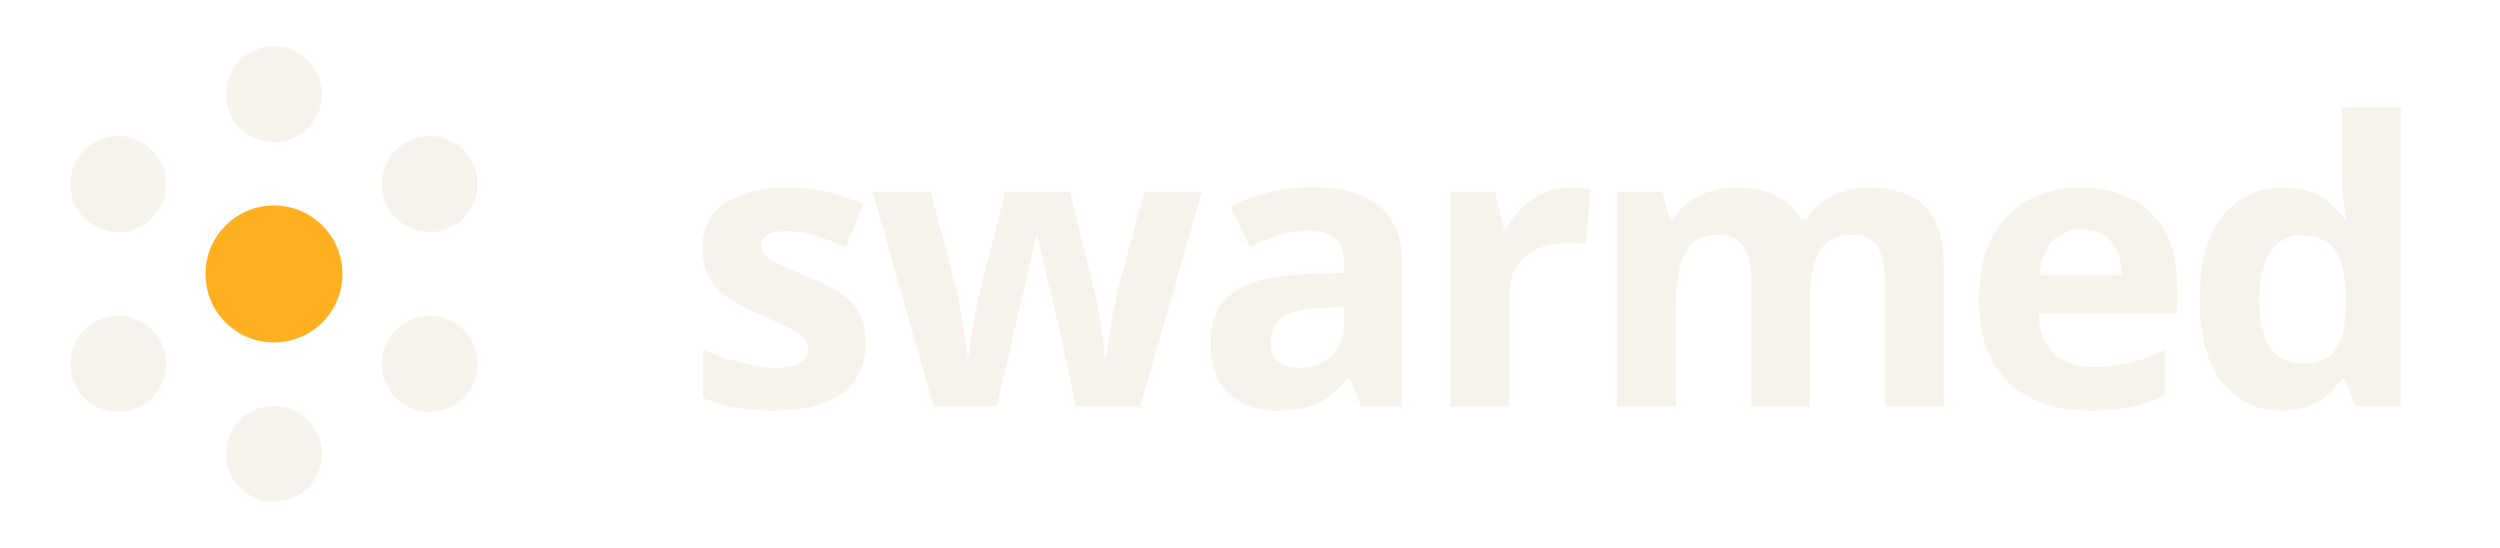
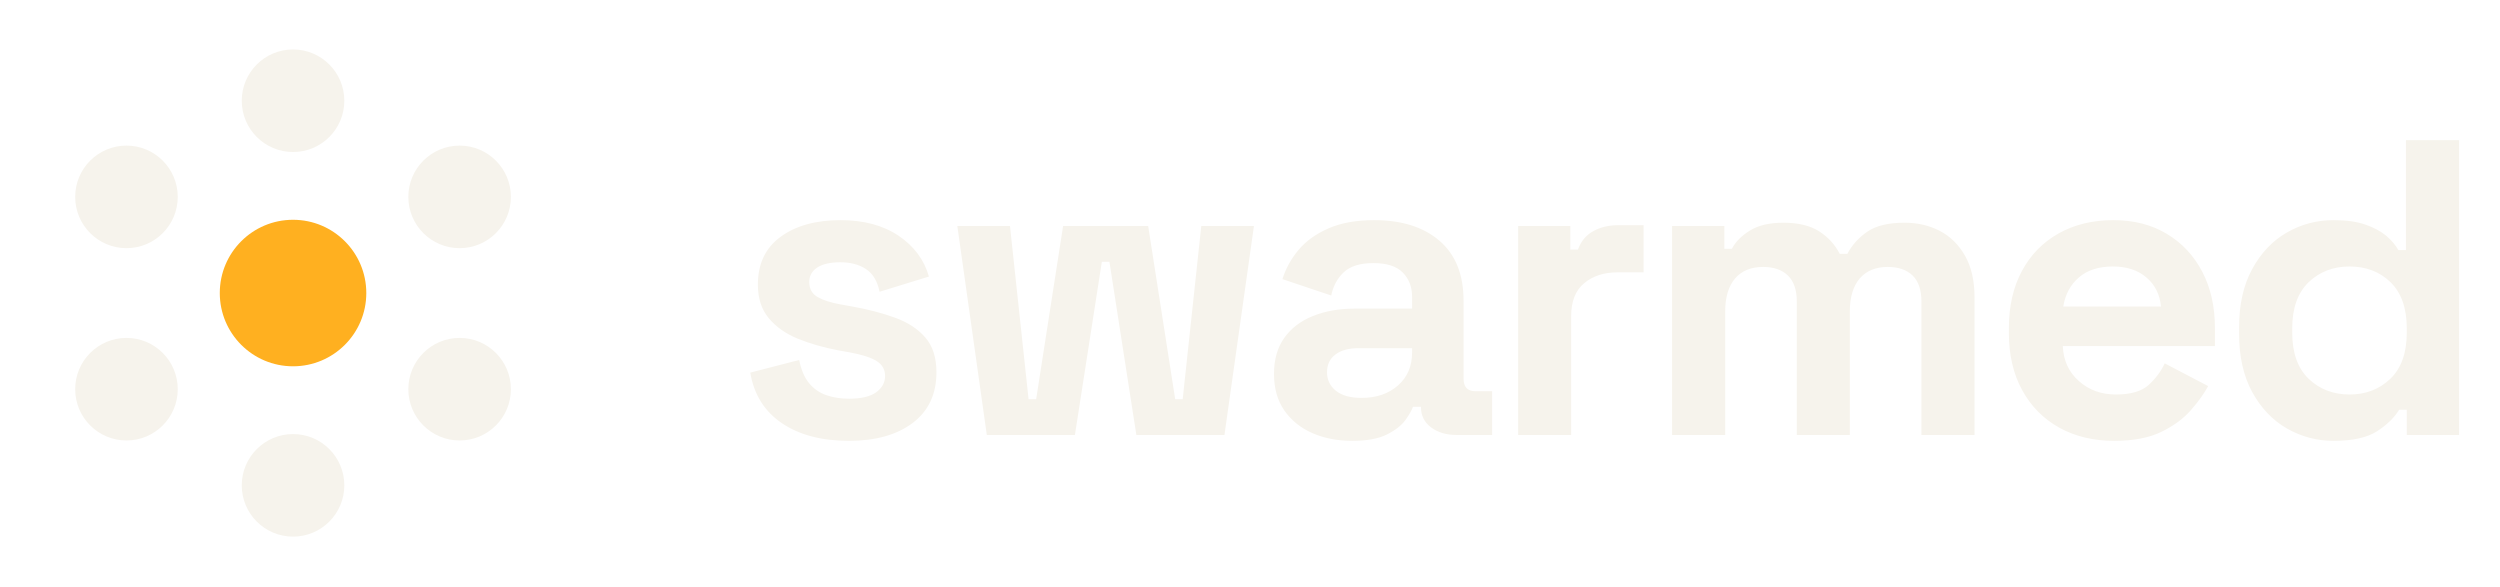
- <svg xmlns="http://www.w3.org/2000/svg" viewBox="0 0 292 64" role="img" aria-label="Swarmed">
+ <svg xmlns="http://www.w3.org/2000/svg" viewBox="0 0 273 64" role="img" aria-label="Swarmed">
  <circle cx="32.00" cy="11.00" r="5.6" fill="#f6f3ec" />
  <circle cx="50.19" cy="21.50" r="5.6" fill="#f6f3ec" />
  <circle cx="50.19" cy="42.50" r="5.6" fill="#f6f3ec" />
  <circle cx="32.00" cy="53.00" r="5.6" fill="#f6f3ec" />
  <circle cx="13.81" cy="42.50" r="5.6" fill="#f6f3ec" />
  <circle cx="13.81" cy="21.50" r="5.6" fill="#f6f3ec" />
  <circle cx="32" cy="32" r="8" fill="#ffb020" />
-   <text x="80" y="47.5" font-family="'Space Grotesk', system-ui, sans-serif" font-weight="700" font-size="46" letter-spacing="-1.4" fill="#f6f3ec">swarmed</text>
+   <path fill="#f6f3ec" d="M92.7 48.14Q88.23 48.14 85.38 46.21Q82.53 44.28 81.93 40.69L87.27 39.31Q87.59 40.92 88.35 41.84Q89.11 42.76 90.23 43.15Q91.36 43.54 92.7 43.54Q94.72 43.54 95.69 42.83Q96.65 42.12 96.65 41.06Q96.65 40 95.73 39.43Q94.81 38.85 92.79 38.48L91.5 38.25Q89.11 37.79 87.13 36.99Q85.15 36.18 83.96 34.76Q82.76 33.33 82.76 31.08Q82.76 27.67 85.24 25.86Q87.73 24.04 91.78 24.04Q95.59 24.04 98.12 25.74Q100.65 27.44 101.44 30.2L96.05 31.86Q95.69 30.11 94.56 29.38Q93.43 28.64 91.78 28.64Q90.12 28.64 89.25 29.21Q88.37 29.79 88.37 30.8Q88.37 31.91 89.29 32.44Q90.21 32.96 91.78 33.24L93.06 33.47Q95.64 33.93 97.73 34.69Q99.83 35.45 101.04 36.85Q102.26 38.25 102.26 40.65Q102.26 44.23 99.66 46.19Q97.07 48.14 92.7 48.14ZM107.76 47.5 104.54 24.68H110.29L112.32 43.59H113.15L116.09 24.68H125.38L128.33 43.59H129.15L131.18 24.68H136.93L133.71 47.5H124.09L121.15 28.59H120.32L117.38 47.5ZM147.67 48.14Q145.23 48.14 143.3 47.29Q141.37 46.44 140.24 44.81Q139.12 43.18 139.12 40.83Q139.12 38.48 140.24 36.9Q141.37 35.31 143.37 34.51Q145.37 33.7 147.95 33.7H154.2V32.41Q154.2 30.8 153.19 29.77Q152.18 28.73 149.97 28.73Q147.81 28.73 146.75 29.72Q145.69 30.71 145.37 32.27L140.04 30.48Q140.59 28.73 141.81 27.28Q143.03 25.83 145.07 24.94Q147.12 24.04 150.06 24.04Q154.57 24.04 157.19 26.29Q159.82 28.55 159.82 32.83V41.34Q159.82 42.72 161.1 42.72H162.94V47.5H159.08Q157.38 47.5 156.27 46.67Q155.17 45.84 155.17 44.46V44.42H154.3Q154.11 44.97 153.47 45.87Q152.82 46.76 151.44 47.45Q150.06 48.14 147.67 48.14ZM148.68 43.45Q151.12 43.45 152.66 42.09Q154.2 40.74 154.2 38.48V38.02H148.36Q146.75 38.02 145.83 38.71Q144.91 39.4 144.91 40.65Q144.91 41.89 145.88 42.67Q146.84 43.45 148.68 43.45ZM165.78 47.5V24.68H171.48V27.26H172.31Q172.81 25.88 173.99 25.24Q175.16 24.59 176.72 24.59H179.48V29.74H176.63Q174.42 29.74 173 30.92Q171.57 32.09 171.57 34.53V47.5ZM182.59 47.5V24.68H188.3V27.17H189.12Q189.72 26.02 191.1 25.17Q192.48 24.32 194.74 24.32Q197.17 24.32 198.65 25.26Q200.12 26.2 200.9 27.72H201.73Q202.51 26.25 203.94 25.28Q205.36 24.32 207.98 24.32Q210.1 24.32 211.82 25.21Q213.55 26.11 214.58 27.93Q215.62 29.74 215.62 32.5V47.5H209.82V32.92Q209.82 31.03 208.86 30.09Q207.89 29.15 206.14 29.15Q204.17 29.15 203.08 30.41Q202 31.68 202 34.02V47.5H196.21V32.92Q196.21 31.03 195.24 30.09Q194.28 29.15 192.53 29.15Q190.55 29.15 189.47 30.41Q188.39 31.68 188.39 34.02V47.5ZM230.87 48.14Q227.47 48.14 224.87 46.7Q222.27 45.25 220.82 42.6Q219.37 39.96 219.37 36.37V35.82Q219.37 32.23 220.8 29.58Q222.22 26.94 224.8 25.49Q227.38 24.04 230.78 24.04Q234.14 24.04 236.62 25.54Q239.11 27.03 240.49 29.68Q241.87 32.32 241.87 35.82V37.79H225.26Q225.35 40.14 227.01 41.61Q228.66 43.08 231.06 43.08Q233.49 43.08 234.64 42.03Q235.79 40.97 236.39 39.68L241.13 42.16Q240.49 43.36 239.27 44.76Q238.05 46.17 236.02 47.16Q234 48.14 230.87 48.14ZM225.31 33.47H235.98Q235.79 31.49 234.39 30.3Q232.99 29.1 230.73 29.1Q228.39 29.1 227.01 30.3Q225.63 31.49 225.31 33.47ZM254.82 48.14Q252.1 48.14 249.73 46.79Q247.37 45.43 245.94 42.81Q244.51 40.19 244.51 36.46V35.72Q244.51 32 245.94 29.38Q247.37 26.75 249.71 25.4Q252.06 24.04 254.82 24.04Q256.89 24.04 258.29 24.52Q259.69 25.01 260.57 25.74Q261.44 26.48 261.9 27.31H262.73V15.3H268.53V47.5H262.82V44.74H261.99Q261.21 46.03 259.58 47.09Q257.95 48.14 254.82 48.14ZM256.57 43.08Q259.23 43.08 261.03 41.36Q262.82 39.63 262.82 36.32V35.86Q262.82 32.55 261.05 30.82Q259.28 29.1 256.57 29.1Q253.9 29.1 252.1 30.82Q250.31 32.55 250.31 35.86V36.32Q250.31 39.63 252.1 41.36Q253.9 43.08 256.57 43.08Z" />
</svg>
